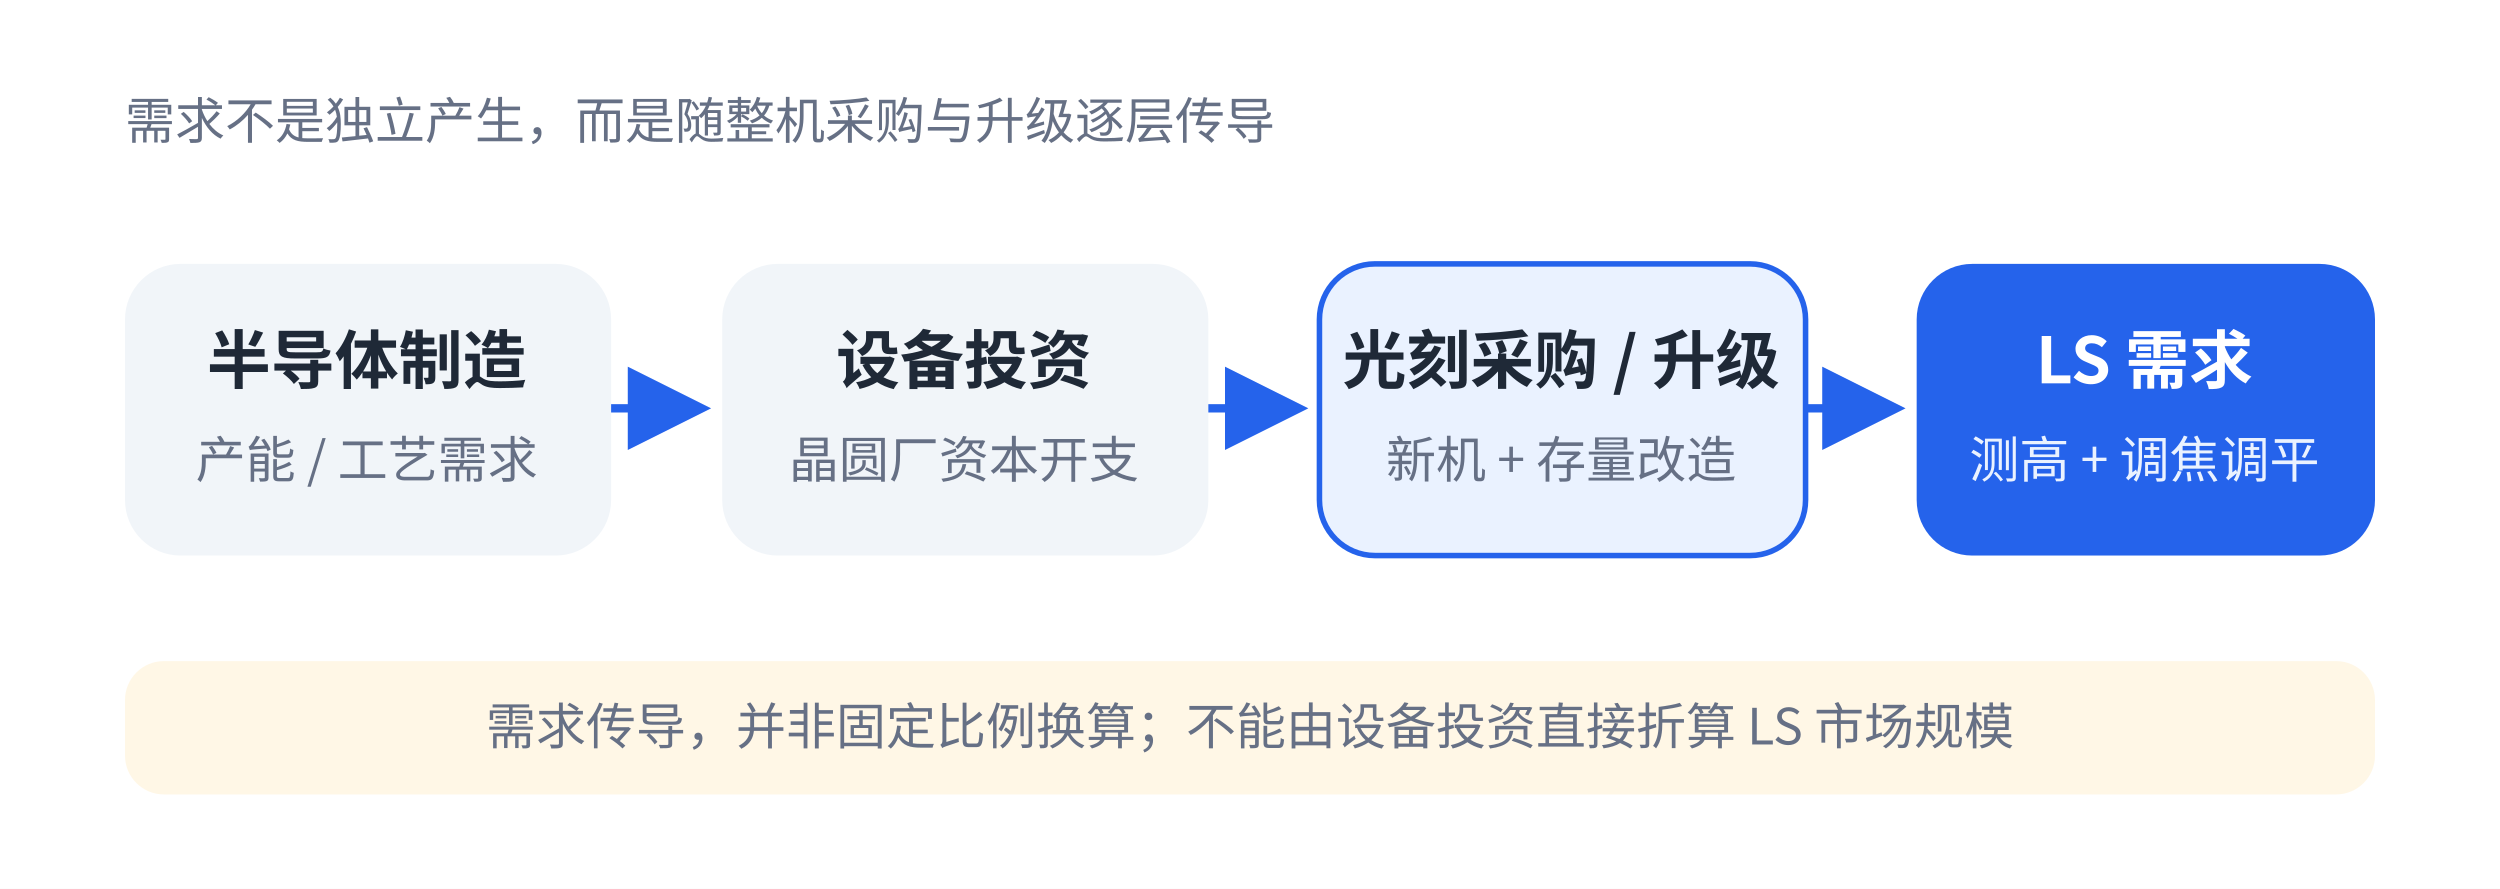
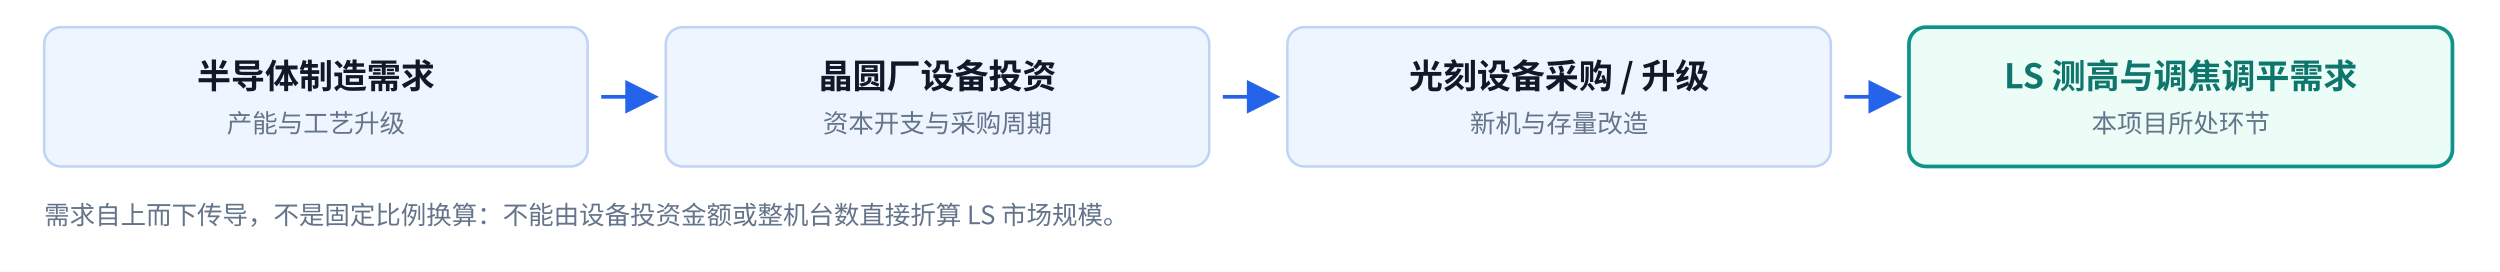
- <svg xmlns="http://www.w3.org/2000/svg" width="900" height="320" viewBox="0 0 900 320">
-   <rect width="900" height="320" fill="#FFFFFF" />
+ <svg xmlns="http://www.w3.org/2000/svg" width="1472" height="160" viewBox="0 0 1472 160" font-family="'Noto Sans CJK SC','Source Han Sans SC','Microsoft YaHei','PingFang SC','WenQuanYi Zen Hei',sans-serif">
+   <rect x="0" y="0" width="1472" height="160" rx="0" fill="#FFFFFF" stroke="none" stroke-width="1" />
  <defs>
-     <marker id="arrow" markerWidth="10" markerHeight="10" refX="8" refY="5" orient="auto">
-       <path d="M0,0 L10,5 L0,10 z" fill="#2563EB" />
+     <marker id="03arrB" markerWidth="9" markerHeight="9" refX="7.2" refY="4.5" orient="auto">
+       <path d="M0,0 L9,4.5 L0,9 Z" fill="#2563EB" />
    </marker>
-     <marker id="arrowGray" markerWidth="10" markerHeight="10" refX="8" refY="5" orient="auto">
-       <path d="M0,0 L10,5 L0,10 z" fill="#475569" />
+     <marker id="03arrT" markerWidth="9" markerHeight="9" refX="7.2" refY="4.5" orient="auto">
+       <path d="M0,0 L9,4.5 L0,9 Z" fill="#0D9488" />
    </marker>
-     <style>
-     text { font-family:'Noto Sans CJK SC','Microsoft YaHei','PingFang SC','Arial',sans-serif; }
-     .title { font-size:30px; font-weight:700; fill:#1F2937; }
-     .label { font-size:23px; font-weight:700; fill:#1F2937; }
-     .small { font-size:18px; fill:#667085; }
-     .tiny { font-size:15px; fill:#667085; }
-   </style>
+     <marker id="03arrG" markerWidth="9" markerHeight="9" refX="7.2" refY="4.5" orient="auto">
+       <path d="M0,0 L9,4.5 L0,9 Z" fill="#94A3B8" />
+     </marker>
+     <marker id="03arrA" markerWidth="9" markerHeight="9" refX="7.2" refY="4.5" orient="auto">
+       <path d="M0,0 L9,4.5 L0,9 Z" fill="#B45309" />
+     </marker>
+     <marker id="03arrO" markerWidth="9" markerHeight="9" refX="7.2" refY="4.5" orient="auto">
+       <path d="M0,0 L9,4.5 L0,9 Z" fill="#EA580C" />
+     </marker>
+     <marker id="03dotB" markerWidth="7" markerHeight="7" refX="3.5" refY="3.5">
+       <circle cx="3.5" cy="3.5" r="3" fill="#2563EB" />
+     </marker>
  </defs>
-   <text x="45" y="50" class="small">需求不是独立产生，而是随整机采购与升级逐层传导</text>
-   <g>
-     <rect x="45" y="95" width="175" height="105" rx="20" fill="#F1F5F9" />
-     <text x="132" y="138" text-anchor="middle" class="label">半导体制造</text>
-     <text x="132" y="172" text-anchor="middle" class="small">产能 / 工艺需求</text>
-     <rect x="260" y="95" width="175" height="105" rx="20" fill="#F1F5F9" />
-     <text x="347" y="138" text-anchor="middle" class="label">设备投资</text>
-     <text x="347" y="172" text-anchor="middle" class="small">晶圆厂资本开支</text>
-     <rect x="475" y="95" width="175" height="105" rx="20" fill="#EAF2FF" stroke="#2563EB" stroke-width="2" />
-     <text x="562" y="138" text-anchor="middle" class="label">光刻采购 / 升级</text>
-     <text x="562" y="172" text-anchor="middle" class="small">新机 + 存量改造</text>
-     <rect x="690" y="95" width="165" height="105" rx="20" fill="#2563EB" />
-     <text x="772" y="138" text-anchor="middle" class="label" style="fill:#FFFFFF">LS 需求</text>
-     <text x="772" y="172" text-anchor="middle" class="small" style="fill:#EAF2FF">测高 + 调焦调平</text>
-     <line x1="220" y1="147" x2="250" y2="147" stroke="#2563EB" stroke-width="3" marker-end="url(#arrow)" />
-     <line x1="435" y1="147" x2="465" y2="147" stroke="#2563EB" stroke-width="3" marker-end="url(#arrow)" />
-     <line x1="650" y1="147" x2="680" y2="147" stroke="#2563EB" stroke-width="3" marker-end="url(#arrow)" />
-   </g>
-   <rect x="45" y="238" width="810" height="48" rx="14" fill="#FFF7E6" />
-   <text x="450" y="268" text-anchor="middle" class="small">需求传导，并非固定比例换算；不能由设备投资直接折算 LS 市场规模</text>
+   <rect x="26" y="16" width="320" height="82" rx="10" fill="#EFF5FF" stroke="#BFD4F5" stroke-width="1.5" />
+   <text x="186" y="52" font-size="20" fill="#111827" font-weight="700" text-anchor="middle">半导体制造需求</text>
+   <text x="186" y="78" font-size="15" fill="#64748B" font-weight="400" text-anchor="middle">产能与工艺升级</text>
+   <line x1="354" y1="57" x2="384" y2="57" stroke="#2563EB" stroke-width="2.2" marker-end="url(#03arrB)" />
+   <rect x="392" y="16" width="320" height="82" rx="10" fill="#EFF5FF" stroke="#BFD4F5" stroke-width="1.5" />
+   <text x="552" y="52" font-size="20" fill="#111827" font-weight="700" text-anchor="middle">晶圆厂设备投资</text>
+   <text x="552" y="78" font-size="15" fill="#64748B" font-weight="400" text-anchor="middle">资本开支与采购周期</text>
+   <line x1="720" y1="57" x2="750" y2="57" stroke="#2563EB" stroke-width="2.2" marker-end="url(#03arrB)" />
+   <rect x="758" y="16" width="320" height="82" rx="10" fill="#EFF5FF" stroke="#BFD4F5" stroke-width="1.5" />
+   <text x="918" y="52" font-size="20" fill="#111827" font-weight="700" text-anchor="middle">光刻设备采购 / 升级</text>
+   <text x="918" y="78" font-size="15" fill="#64748B" font-weight="400" text-anchor="middle">新机与存量改造</text>
+   <line x1="1086" y1="57" x2="1116" y2="57" stroke="#2563EB" stroke-width="2.2" marker-end="url(#03arrB)" />
+   <rect x="1124" y="16" width="320" height="82" rx="10" fill="#ECFDF7" stroke="#0D9488" stroke-width="2.2" />
+   <text x="1284" y="52" font-size="20" fill="#0F766E" font-weight="700" text-anchor="middle">LS 测高与调焦调平需求</text>
+   <text x="1284" y="78" font-size="15" fill="#64748B" font-weight="400" text-anchor="middle">本项目所处环节</text>
+   <text x="26" y="132" font-size="15" fill="#64748B" font-weight="400" text-anchor="start">需求自上而下传导，不是固定比例换算：不能由设备投资金额或整机台数直接折算 LS 市场规模。</text>
</svg>
